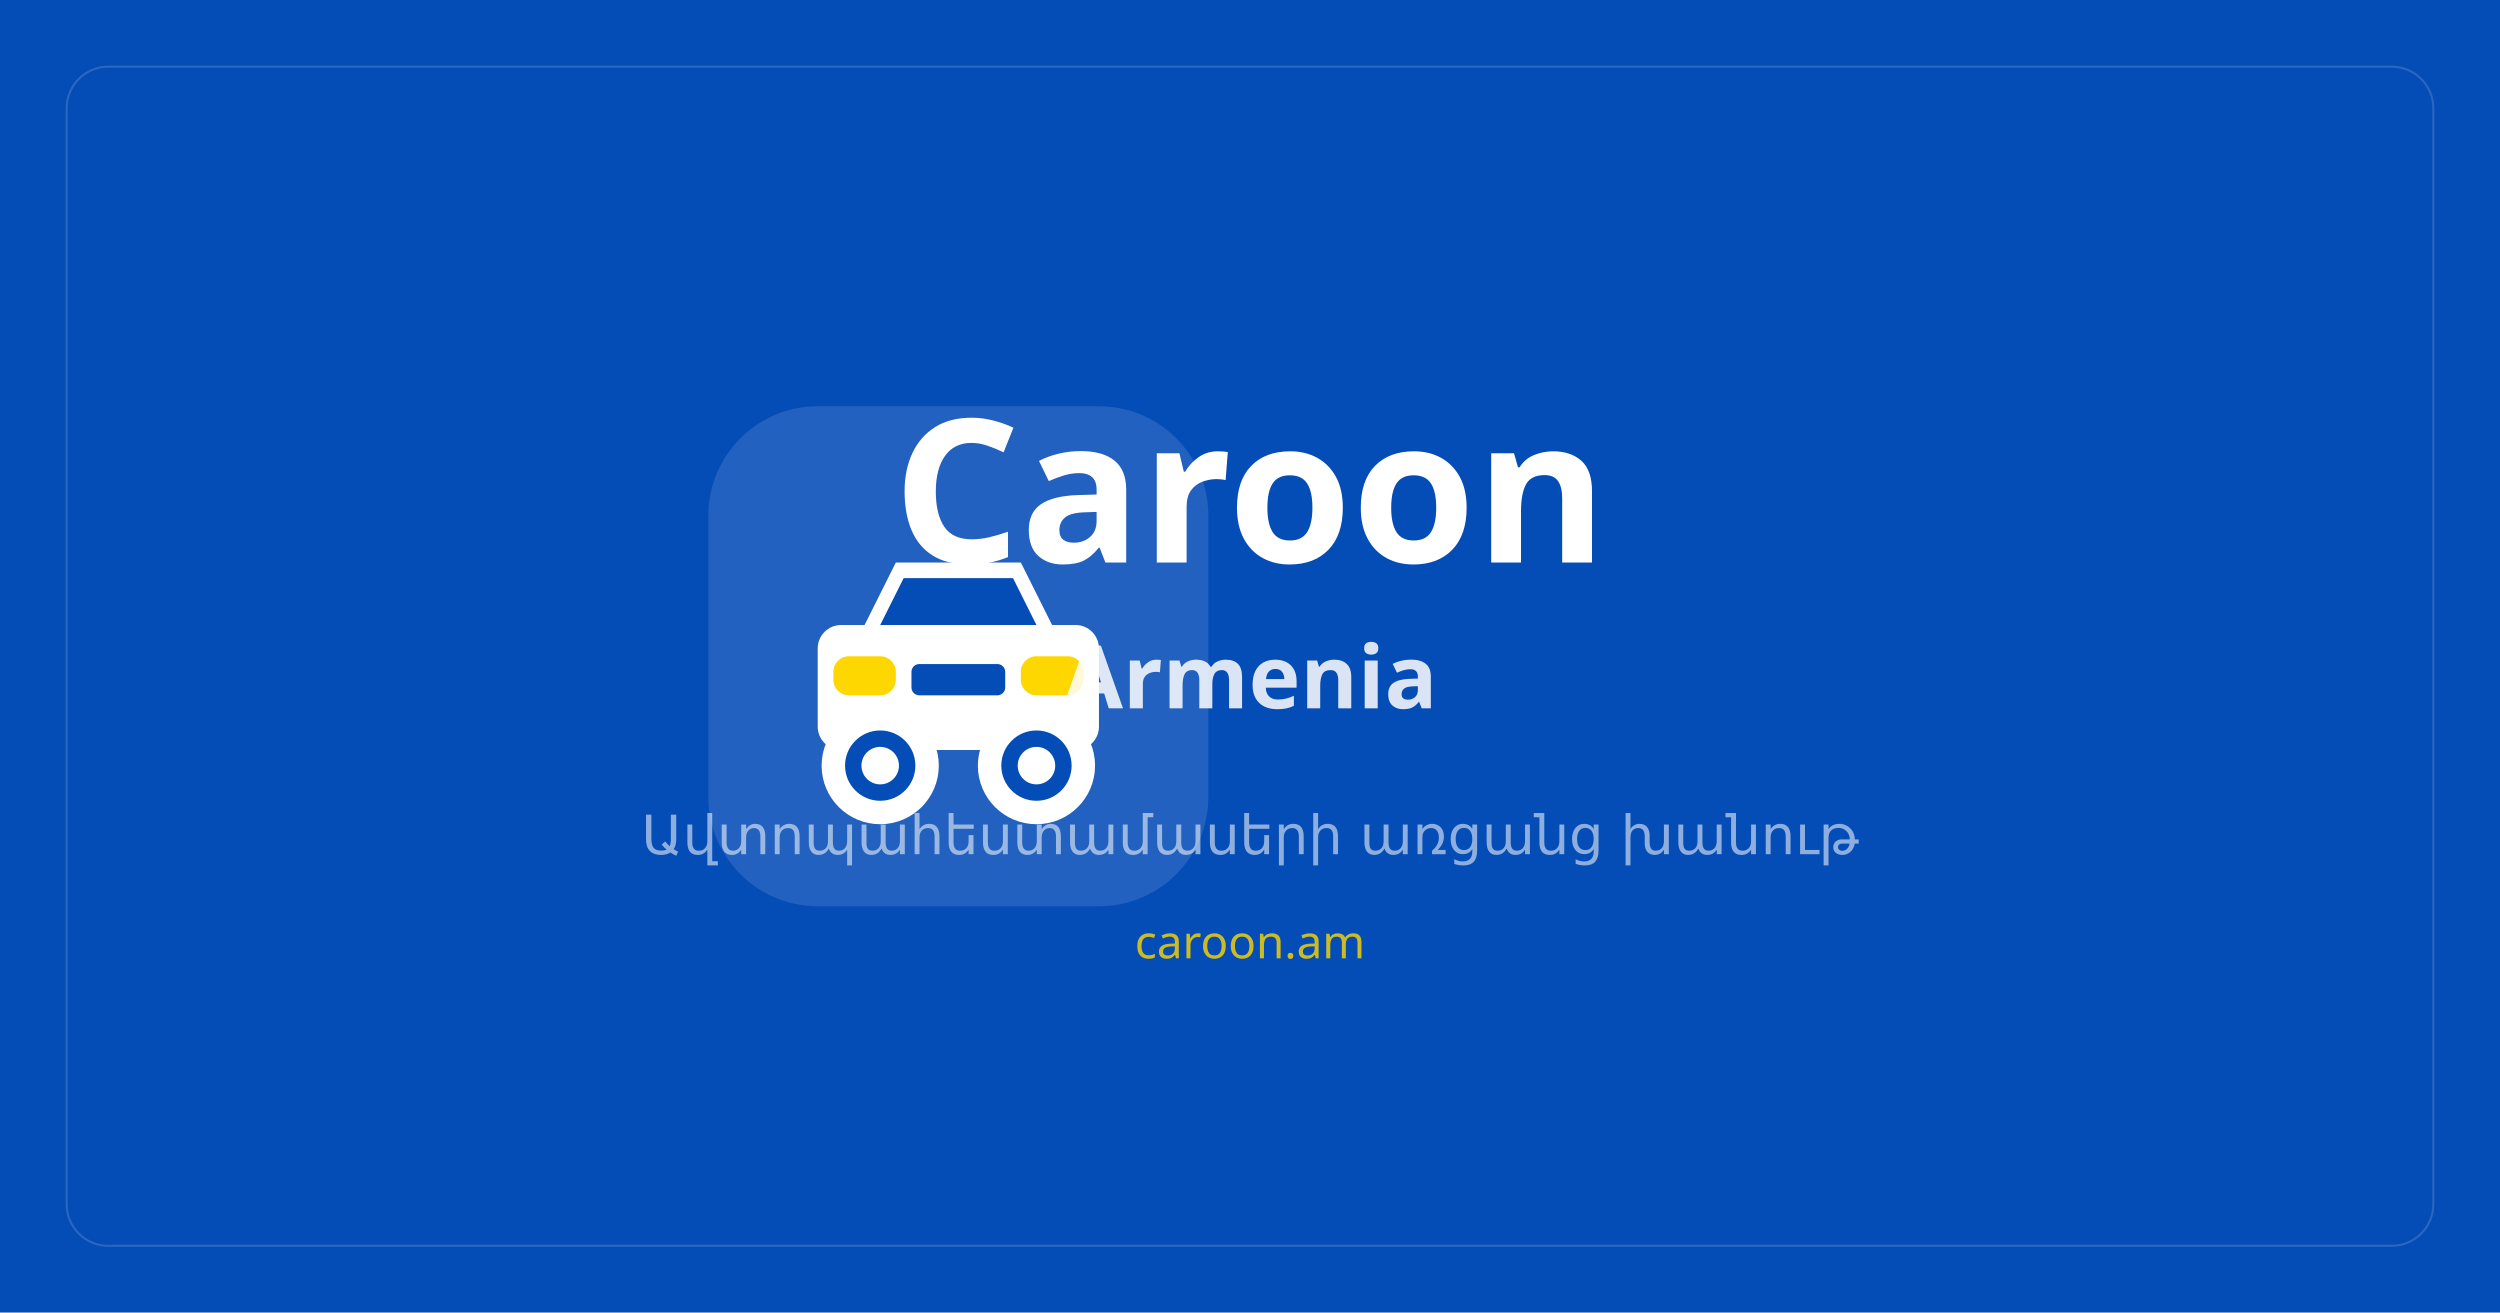
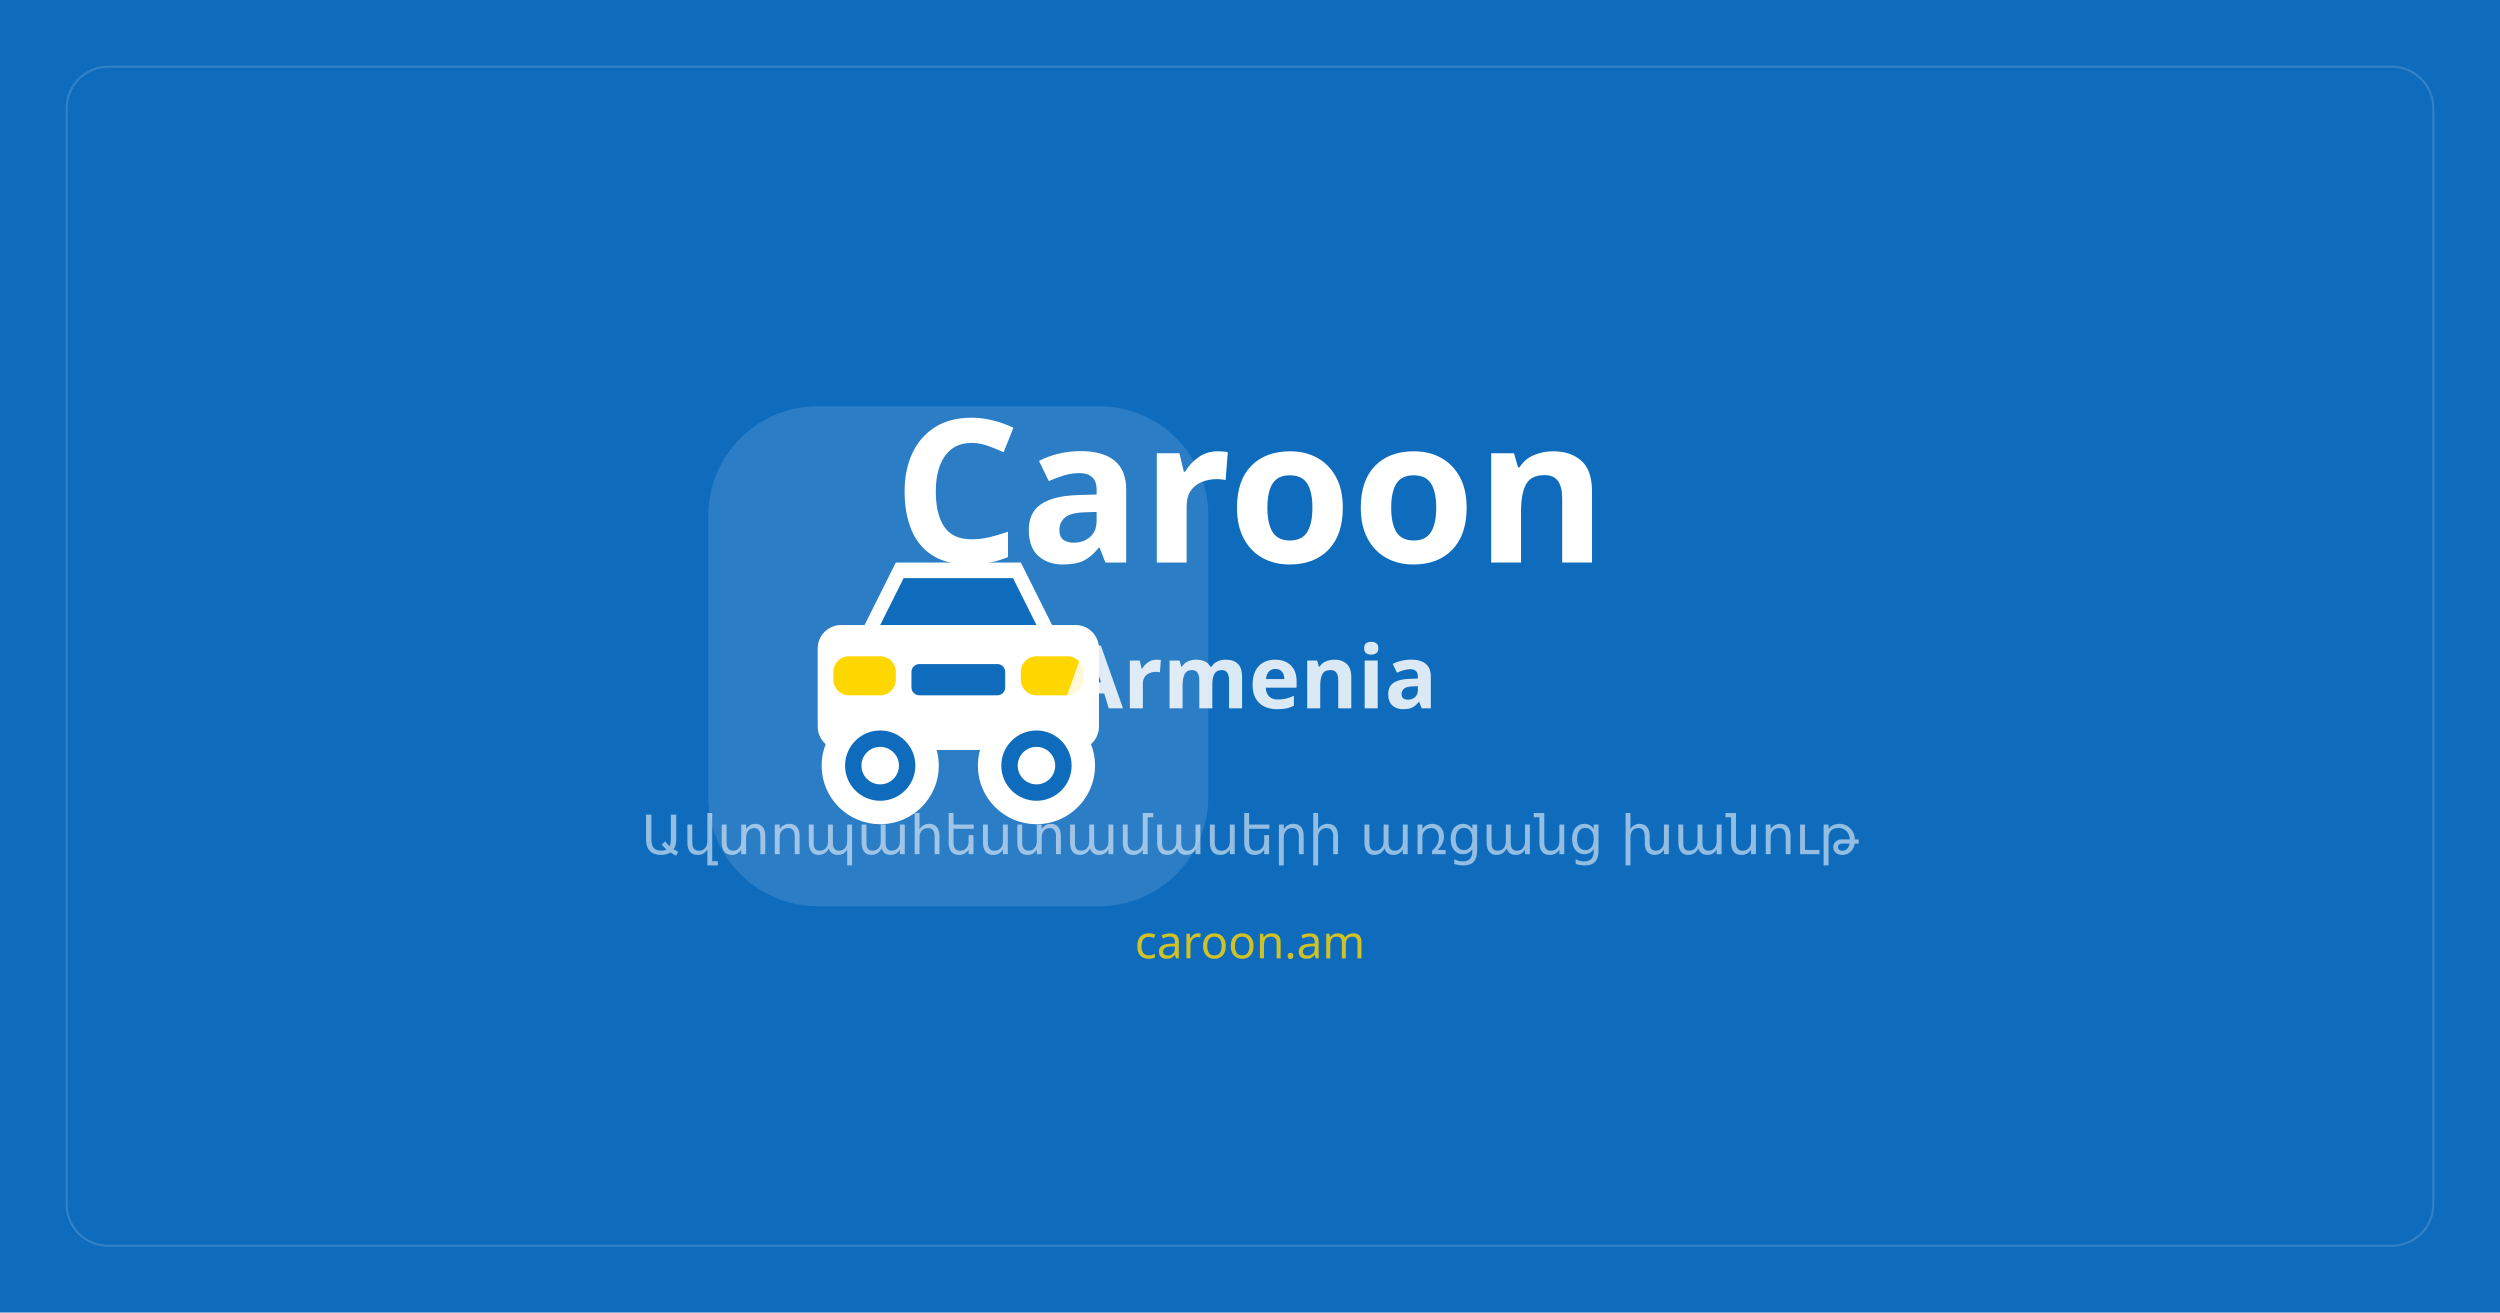
<svg xmlns="http://www.w3.org/2000/svg" width="1200" height="630">
-   <rect width="1200" height="630" fill="#044cb6" />
+   <rect width="1200" height="630" fill="#0F6CBD" />
  <rect x="32" y="32" width="1136" height="566" rx="20" fill="none" stroke="white" stroke-width="1" opacity="0.15" />
  <g transform="translate(340, 195) scale(7.5)">
    <rect width="32" height="32" rx="7" fill="white" opacity="0.12" />
    <path d="M10 14 L12 10 L20 10 L22 14 Z" fill="white" />
    <rect x="7" y="14" width="18" height="8" rx="1.5" fill="white" />
-     <path d="M11 14 L12.5 11 L19.5 11 L21 14 Z" fill="#044cb6" />
+     <path d="M11 14 L12.5 11 L19.5 11 L21 14 Z" fill="#0F6CBD" />
    <rect x="8" y="16" width="4" height="2.5" rx="1" fill="#FFD700" />
    <rect x="20" y="16" width="4" height="2.5" rx="1" fill="#FFD700" />
-     <rect x="13" y="16.5" width="6" height="2" rx="0.5" fill="#044cb6" />
-     <circle cx="11" cy="23" r="3" fill="#044cb6" stroke="white" stroke-width="1.5" />
+     <rect x="13" y="16.5" width="6" height="2" rx="0.5" fill="#0F6CBD" />
+     <circle cx="11" cy="23" r="3" fill="#0F6CBD" stroke="white" stroke-width="1.5" />
    <circle cx="11" cy="23" r="1.2" fill="white" />
-     <circle cx="21" cy="23" r="3" fill="#044cb6" stroke="white" stroke-width="1.5" />
+     <circle cx="21" cy="23" r="3" fill="#0F6CBD" stroke="white" stroke-width="1.5" />
    <circle cx="21" cy="23" r="1.2" fill="white" />
  </g>
  <text x="600" y="270" text-anchor="middle" font-family="system-ui,sans-serif" font-size="96" font-weight="800" fill="white">Caroon</text>
  <text x="600" y="340" text-anchor="middle" font-family="system-ui,sans-serif" font-size="42" font-weight="600" fill="white" opacity="0.85">Armenia</text>
  <text x="600" y="410" text-anchor="middle" font-family="system-ui,sans-serif" font-size="26" fill="white" opacity="0.55">Ավտոպահեստամասերի առցանց խանութ</text>
  <text x="600" y="460" text-anchor="middle" font-family="system-ui,sans-serif" font-size="22" fill="#FFD700" opacity="0.8">caroon.am</text>
</svg>
